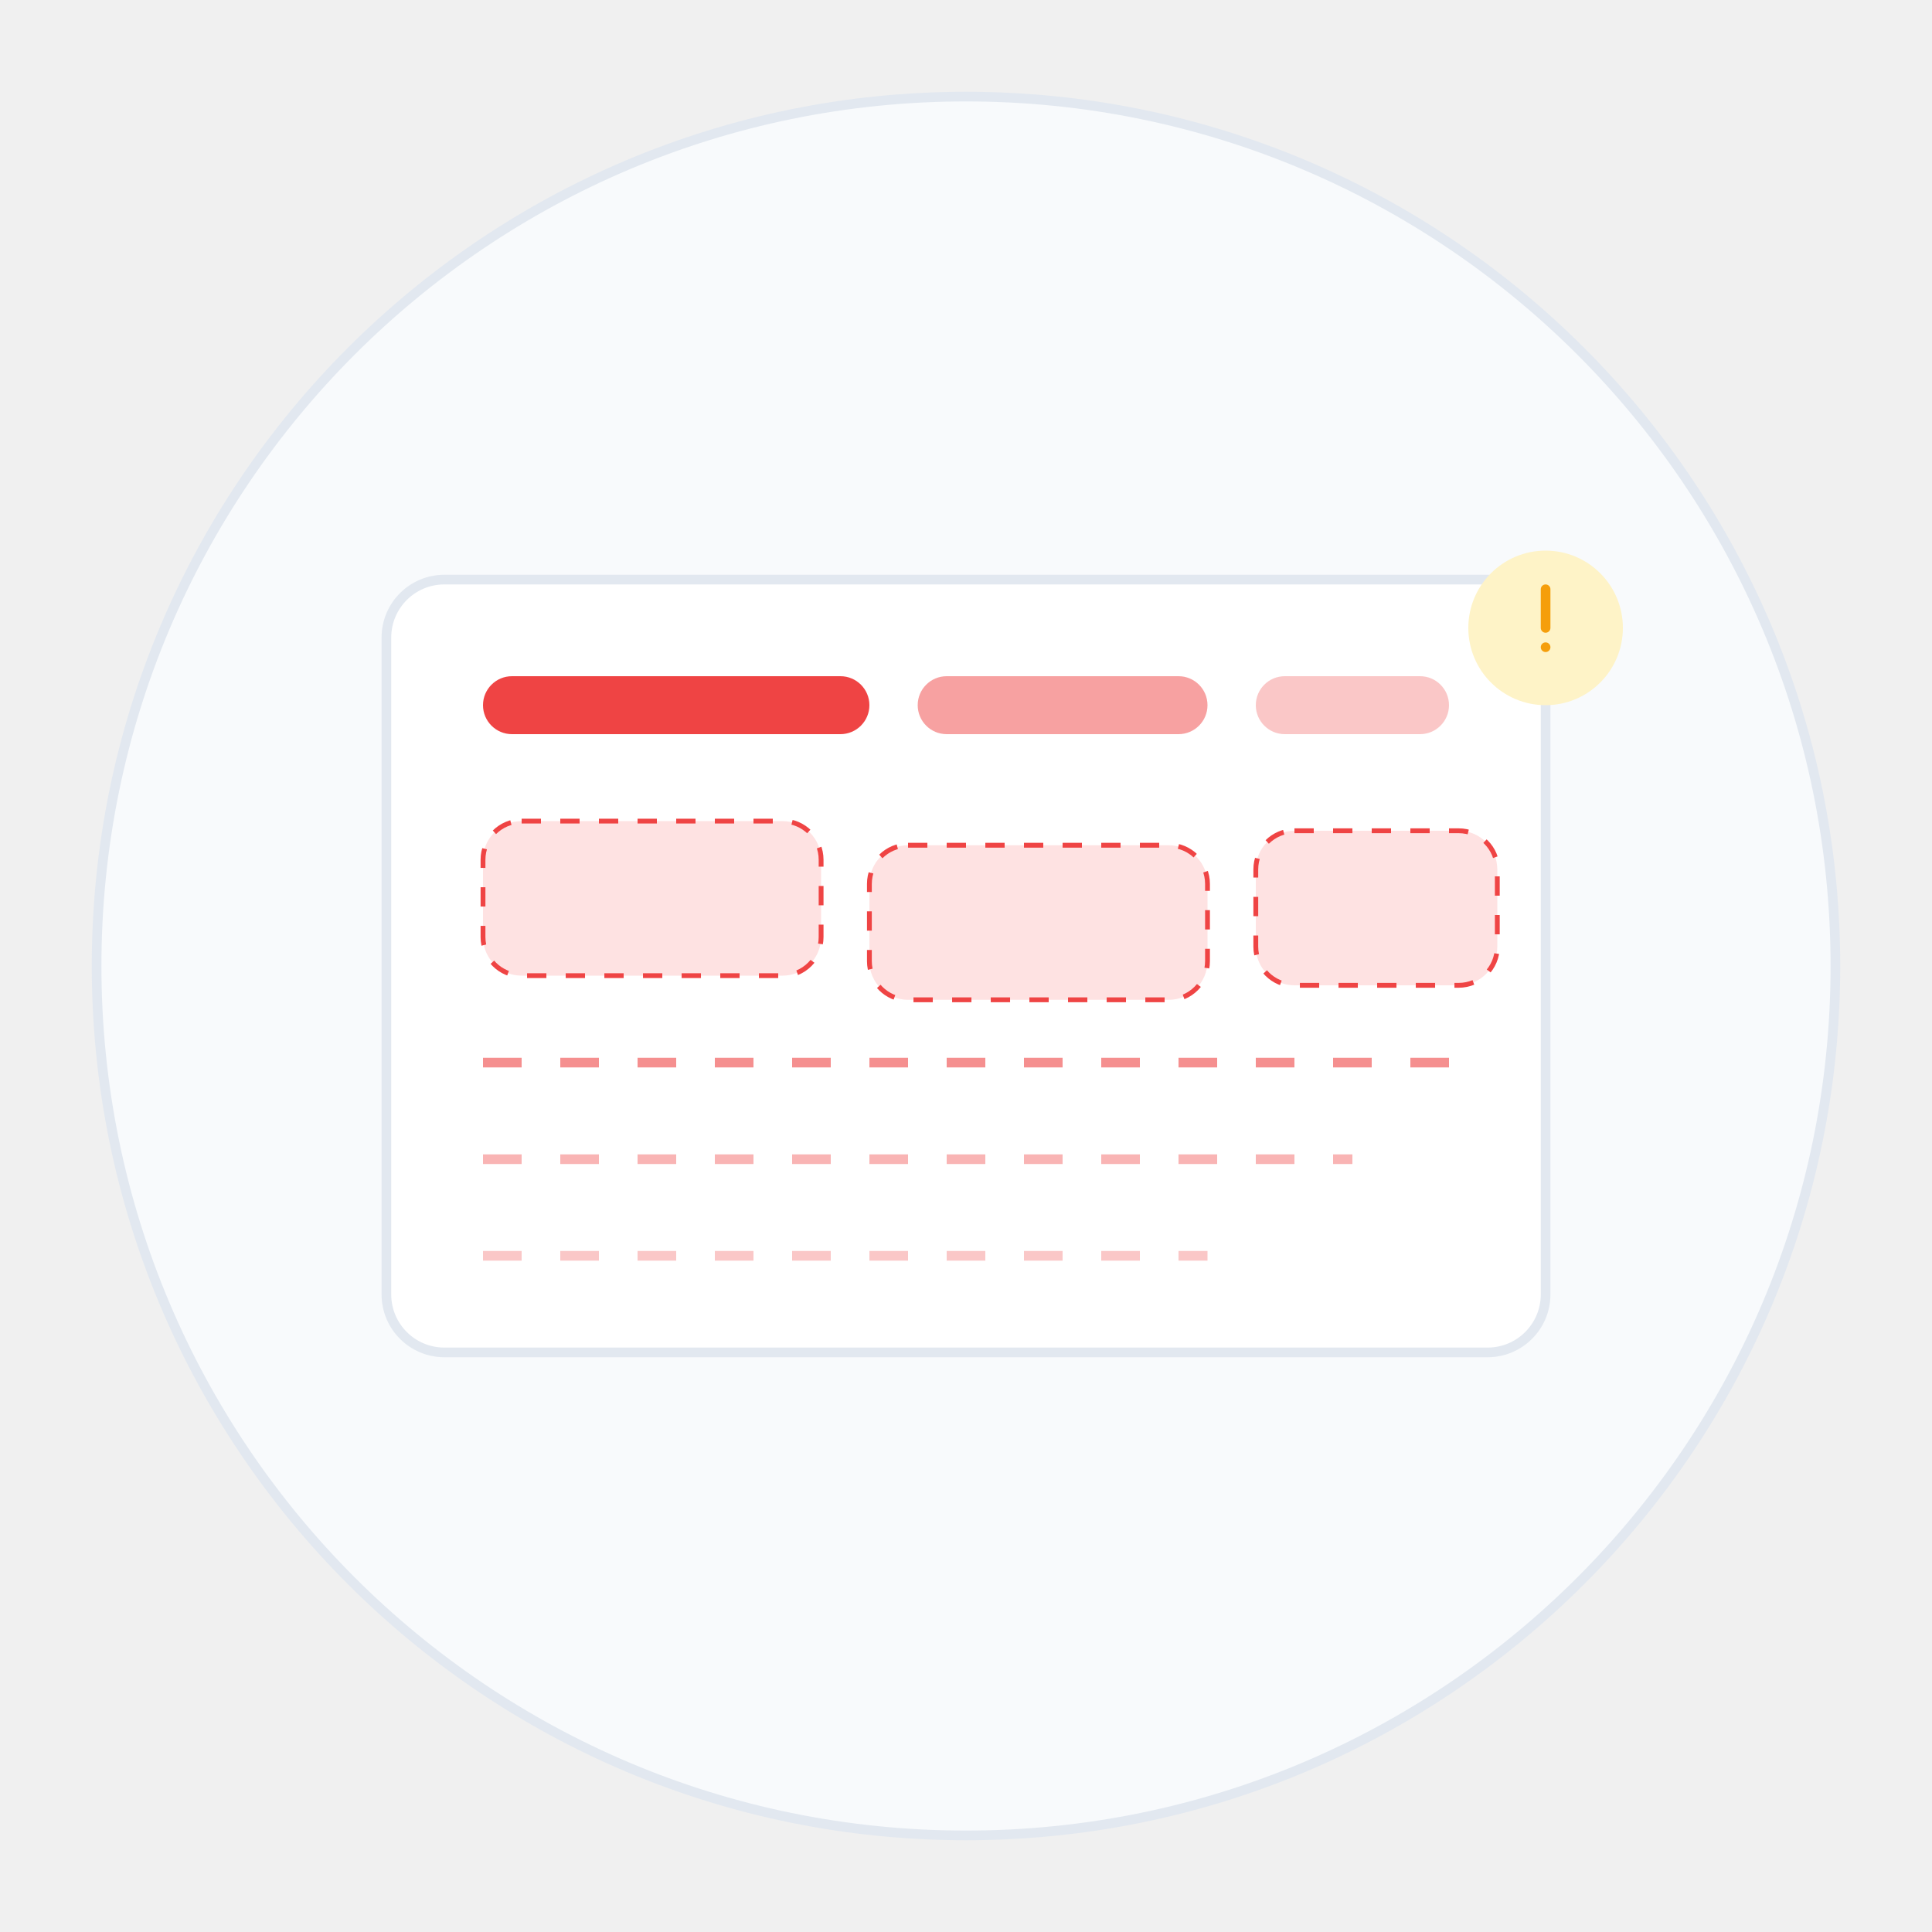
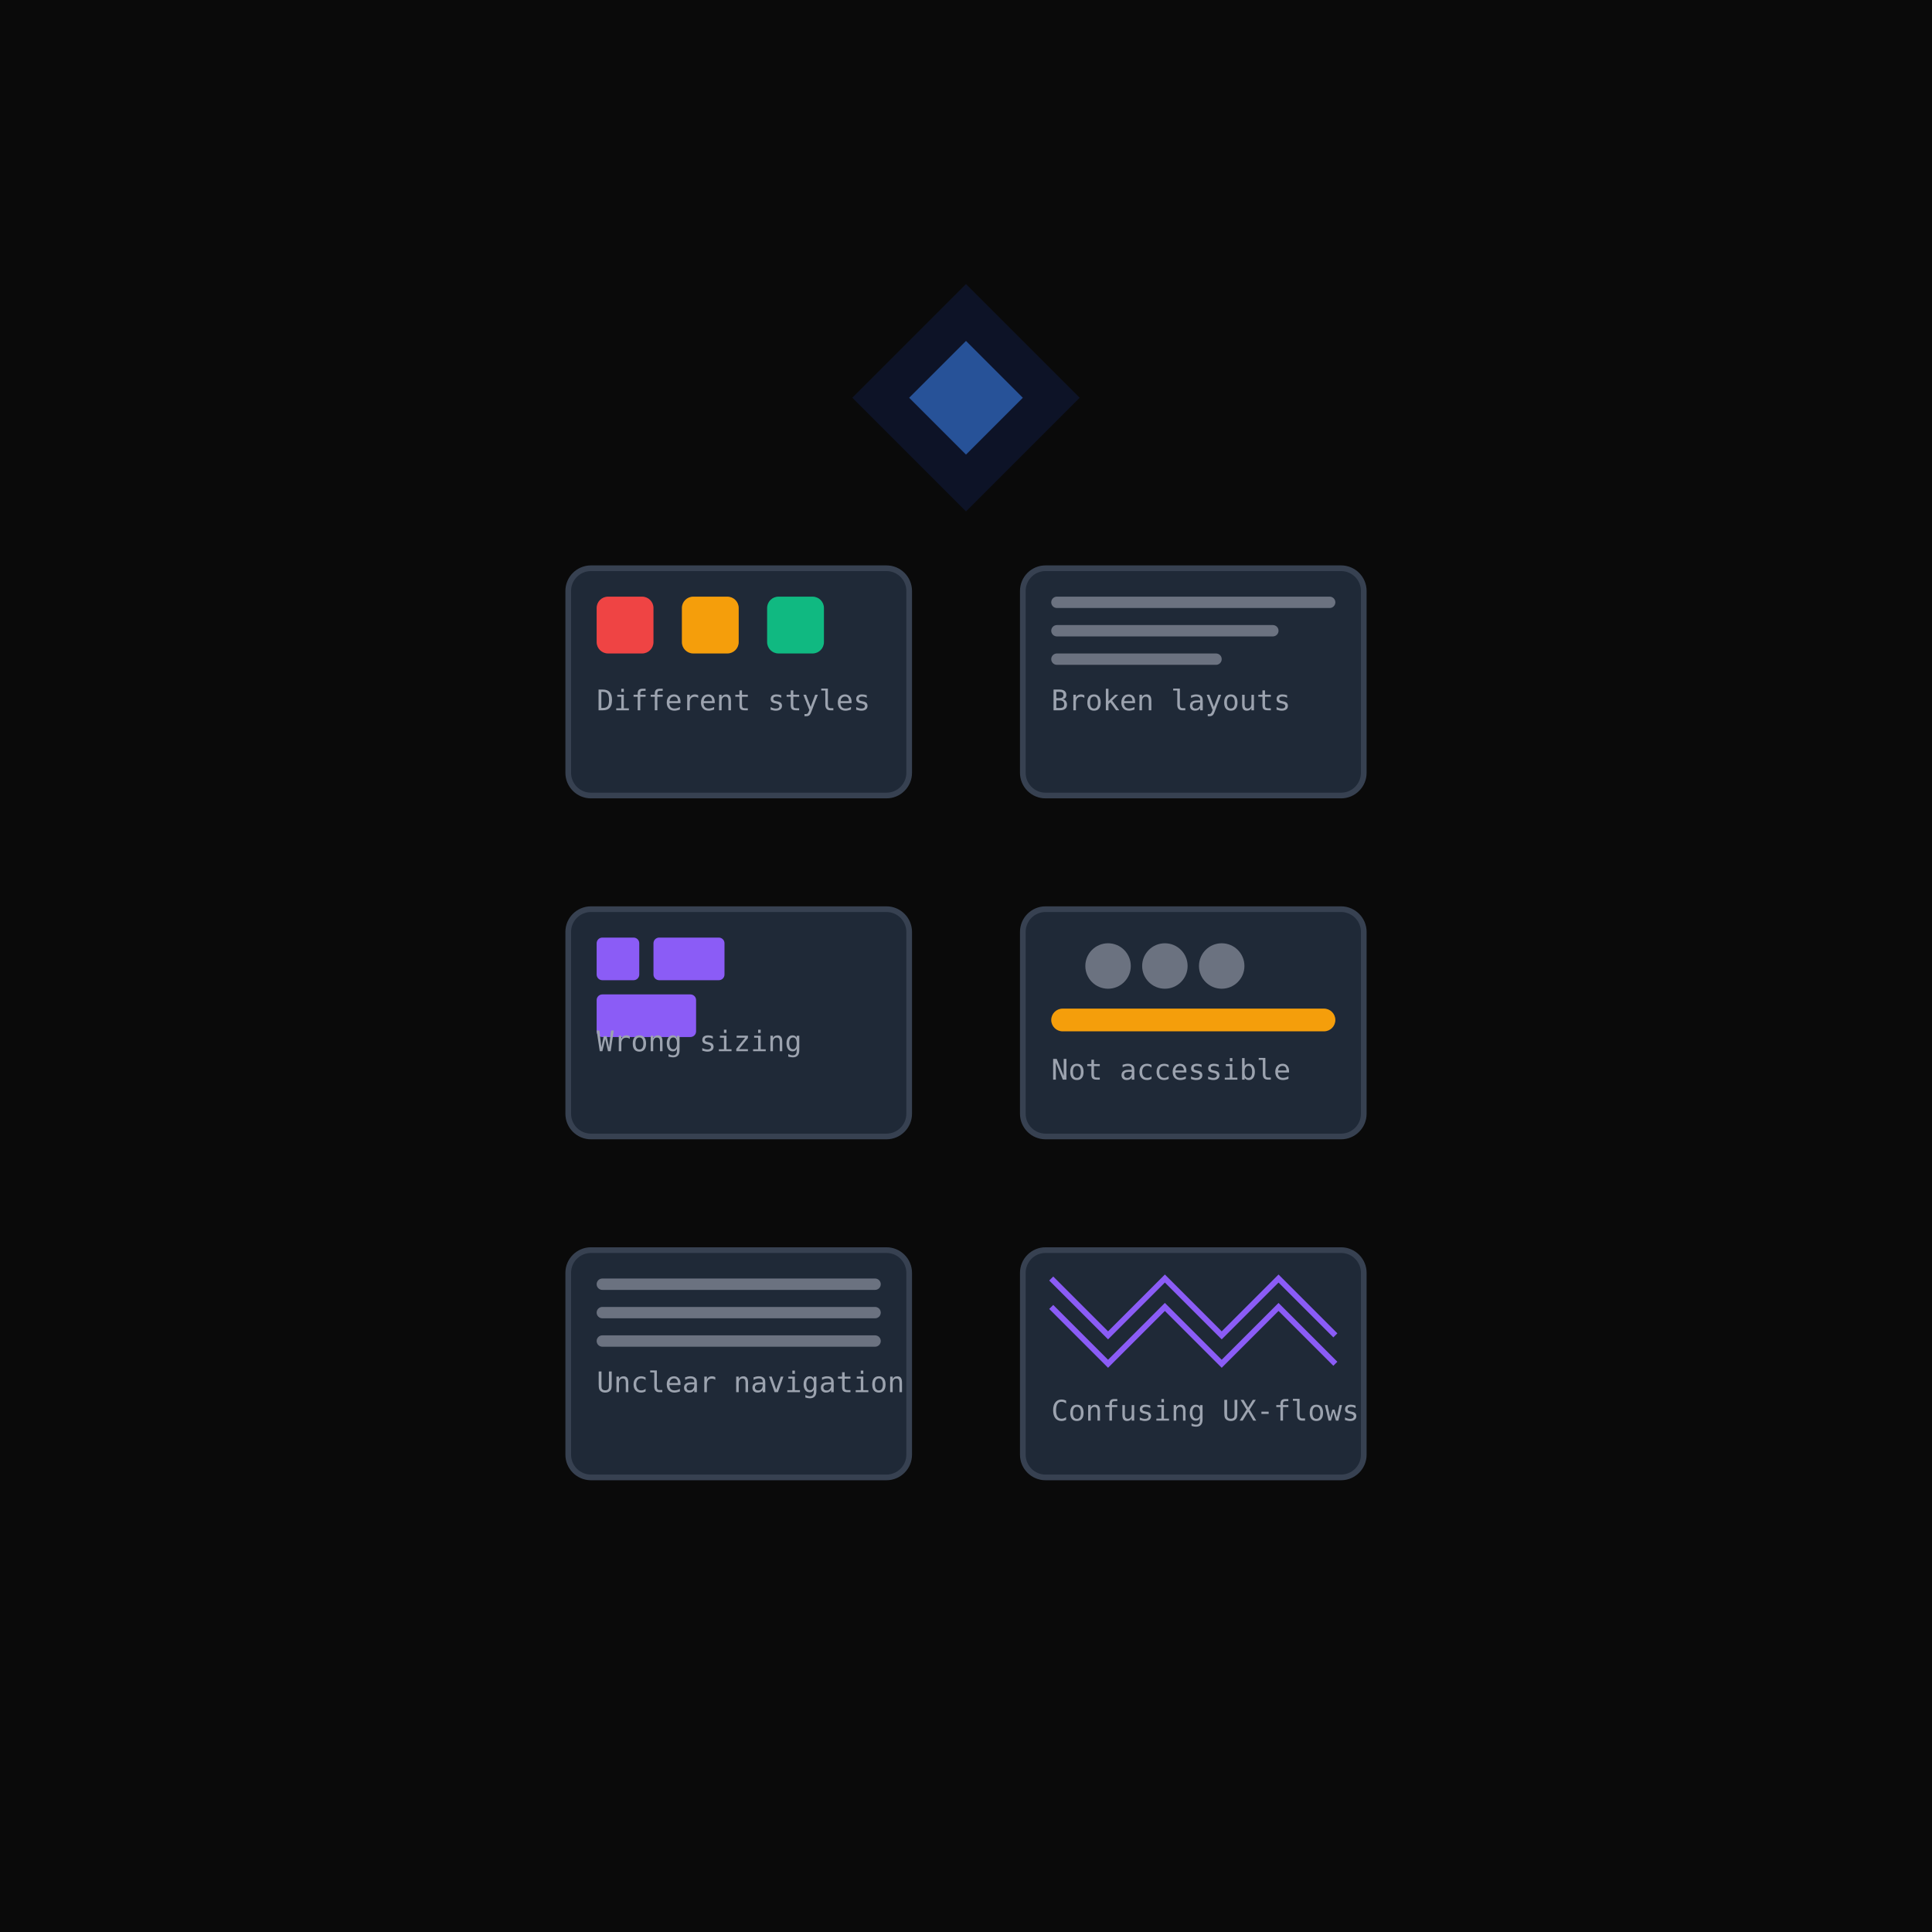
- <svg xmlns="http://www.w3.org/2000/svg" width="400" height="400" viewBox="0 0 400 400" fill="none">
-   <circle cx="200" cy="200" r="180" fill="#F8FAFC" stroke="#E2E8F0" stroke-width="2" />
-   <rect x="80" y="120" width="240" height="160" rx="12" fill="white" stroke="#E2E8F0" stroke-width="2" />
-   <rect x="100" y="140" width="80" height="12" rx="6" fill="#EF4444" />
-   <rect x="190" y="140" width="60" height="12" rx="6" fill="#EF4444" opacity="0.5" />
-   <rect x="260" y="140" width="40" height="12" rx="6" fill="#EF4444" opacity="0.3" />
-   <rect x="100" y="170" width="70" height="32" rx="8" fill="#FEE2E2" stroke="#EF4444" stroke-width="1" stroke-dasharray="4,4" />
-   <rect x="180" y="175" width="70" height="32" rx="8" fill="#FEE2E2" stroke="#EF4444" stroke-width="1" stroke-dasharray="4,4" />
-   <rect x="260" y="172" width="50" height="32" rx="8" fill="#FEE2E2" stroke="#EF4444" stroke-width="1" stroke-dasharray="4,4" />
-   <path d="M100 220 L300 220" stroke="#EF4444" stroke-width="2" stroke-dasharray="8,8" opacity="0.6" />
-   <path d="M100 240 L280 240" stroke="#EF4444" stroke-width="2" stroke-dasharray="8,8" opacity="0.4" />
-   <path d="M100 260 L250 260" stroke="#EF4444" stroke-width="2" stroke-dasharray="8,8" opacity="0.3" />
-   <circle cx="320" cy="130" r="16" fill="#FEF3C7" />
-   <path d="M320 122 L320 130 M320 134 L320 134" stroke="#F59E0B" stroke-width="2" stroke-linecap="round" />
+ <svg xmlns="http://www.w3.org/2000/svg" width="680" height="680" viewBox="0 0 680 680" fill="none">
+   <rect width="680" height="680" fill="#0A0A0A" />
+   <g opacity="0.6">
+     <path d="M340 100L380 140L340 180L300 140L340 100Z" fill="#1E40AF" opacity="0.3" />
+     <path d="M340 120L360 140L340 160L320 140L340 120Z" fill="#3B82F6" />
+   </g>
+   <rect x="200" y="200" width="120" height="80" rx="8" fill="#1F2937" stroke="#374151" stroke-width="2" />
+   <rect x="210" y="210" width="20" height="20" rx="4" fill="#EF4444" />
+   <rect x="240" y="210" width="20" height="20" rx="4" fill="#F59E0B" />
+   <rect x="270" y="210" width="20" height="20" rx="4" fill="#10B981" />
+   <text x="210" y="250" fill="#9CA3AF" font-family="monospace" font-size="10">Different styles</text>
+   <rect x="360" y="200" width="120" height="80" rx="8" fill="#1F2937" stroke="#374151" stroke-width="2" />
+   <rect x="370" y="210" width="100" height="4" rx="2" fill="#6B7280" />
+   <rect x="370" y="220" width="80" height="4" rx="2" fill="#6B7280" />
+   <rect x="370" y="230" width="60" height="4" rx="2" fill="#6B7280" />
+   <text x="370" y="250" fill="#9CA3AF" font-family="monospace" font-size="10">Broken layouts</text>
+   <rect x="200" y="320" width="120" height="80" rx="8" fill="#1F2937" stroke="#374151" stroke-width="2" />
+   <rect x="210" y="330" width="15" height="15" rx="2" fill="#8B5CF6" />
+   <rect x="230" y="330" width="25" height="15" rx="2" fill="#8B5CF6" />
+   <rect x="210" y="350" width="35" height="15" rx="2" fill="#8B5CF6" />
+   <text x="210" y="370" fill="#9CA3AF" font-family="monospace" font-size="10">Wrong sizing</text>
+   <rect x="360" y="320" width="120" height="80" rx="8" fill="#1F2937" stroke="#374151" stroke-width="2" />
+   <circle cx="390" cy="340" r="8" fill="#6B7280" />
+   <circle cx="410" cy="340" r="8" fill="#6B7280" />
+   <circle cx="430" cy="340" r="8" fill="#6B7280" />
+   <rect x="370" y="355" width="100" height="8" rx="4" fill="#F59E0B" />
+   <text x="370" y="380" fill="#9CA3AF" font-family="monospace" font-size="10">Not accessible</text>
+   <rect x="200" y="440" width="120" height="80" rx="8" fill="#1F2937" stroke="#374151" stroke-width="2" />
+   <rect x="210" y="450" width="100" height="4" rx="2" fill="#6B7280" />
+   <rect x="210" y="460" width="100" height="4" rx="2" fill="#6B7280" />
+   <rect x="210" y="470" width="100" height="4" rx="2" fill="#6B7280" />
+   <text x="210" y="490" fill="#9CA3AF" font-family="monospace" font-size="10">Unclear navigation</text>
+   <rect x="360" y="440" width="120" height="80" rx="8" fill="#1F2937" stroke="#374151" stroke-width="2" />
+   <path d="M370 450L390 470L410 450L430 470L450 450L470 470" stroke="#8B5CF6" stroke-width="2" fill="none" />
+   <path d="M370 460L390 480L410 460L430 480L450 460L470 480" stroke="#8B5CF6" stroke-width="2" fill="none" />
+   <text x="370" y="500" fill="#9CA3AF" font-family="monospace" font-size="10">Confusing UX-flows</text>
</svg>
